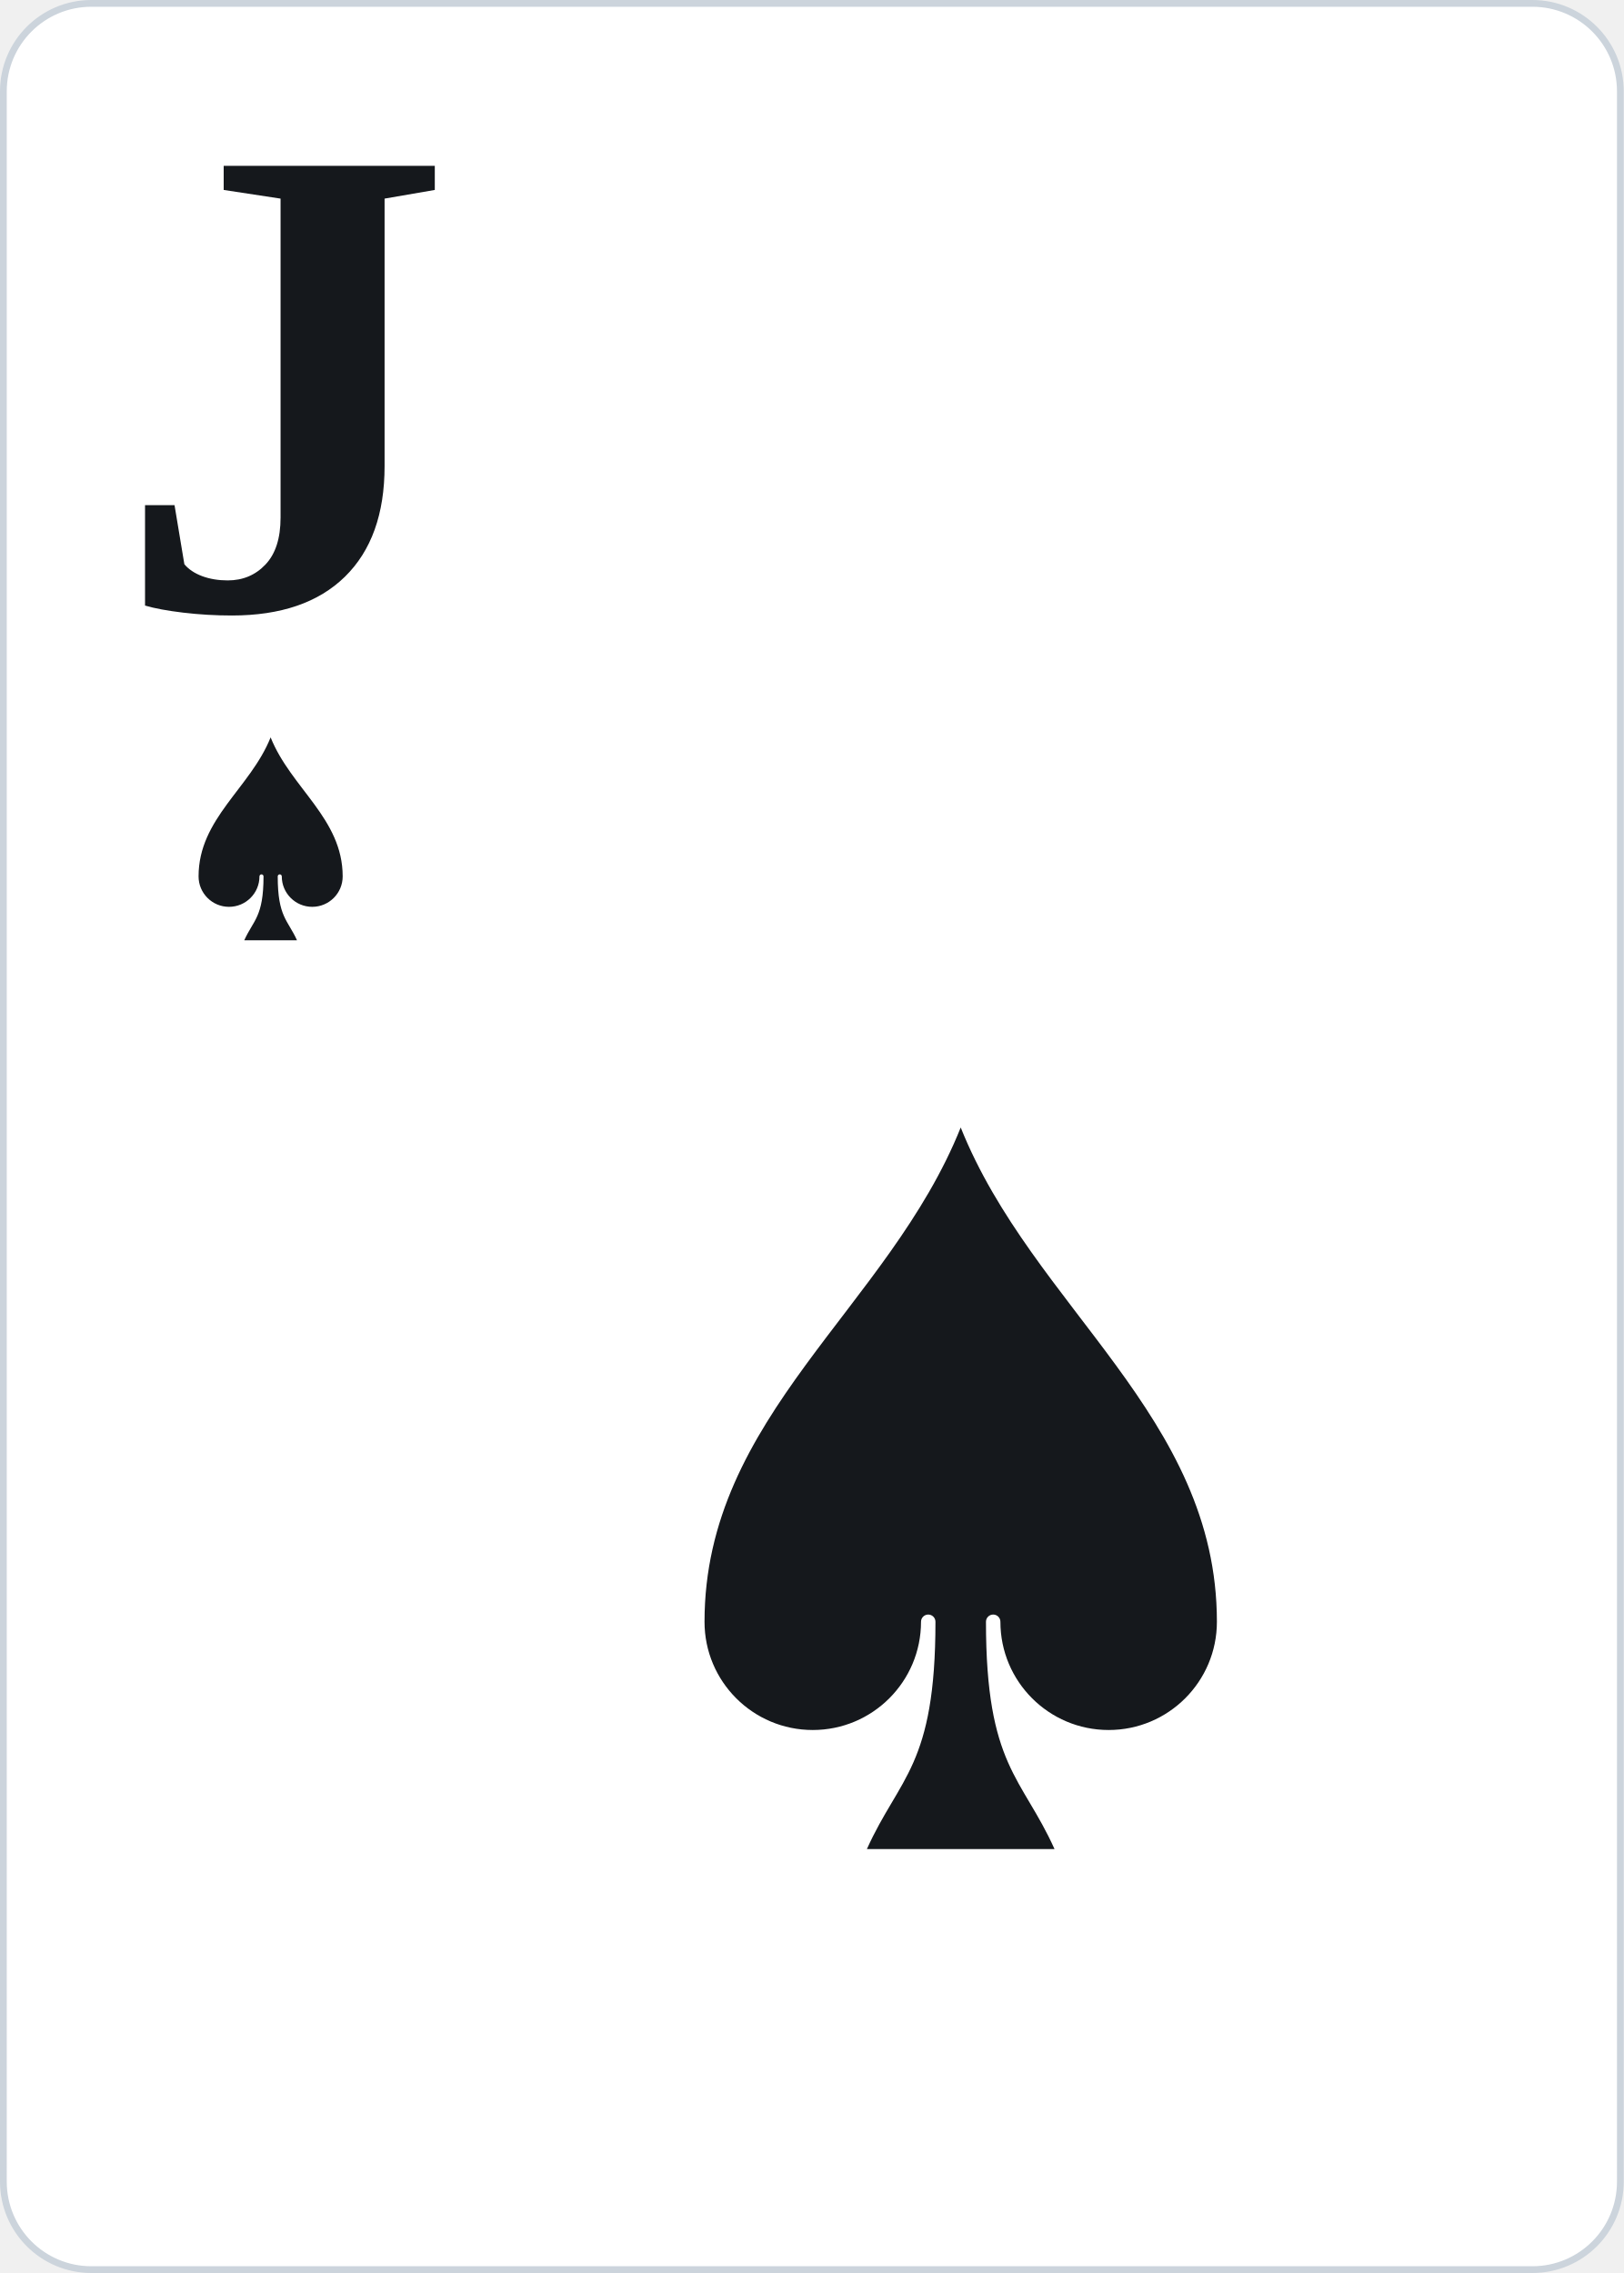
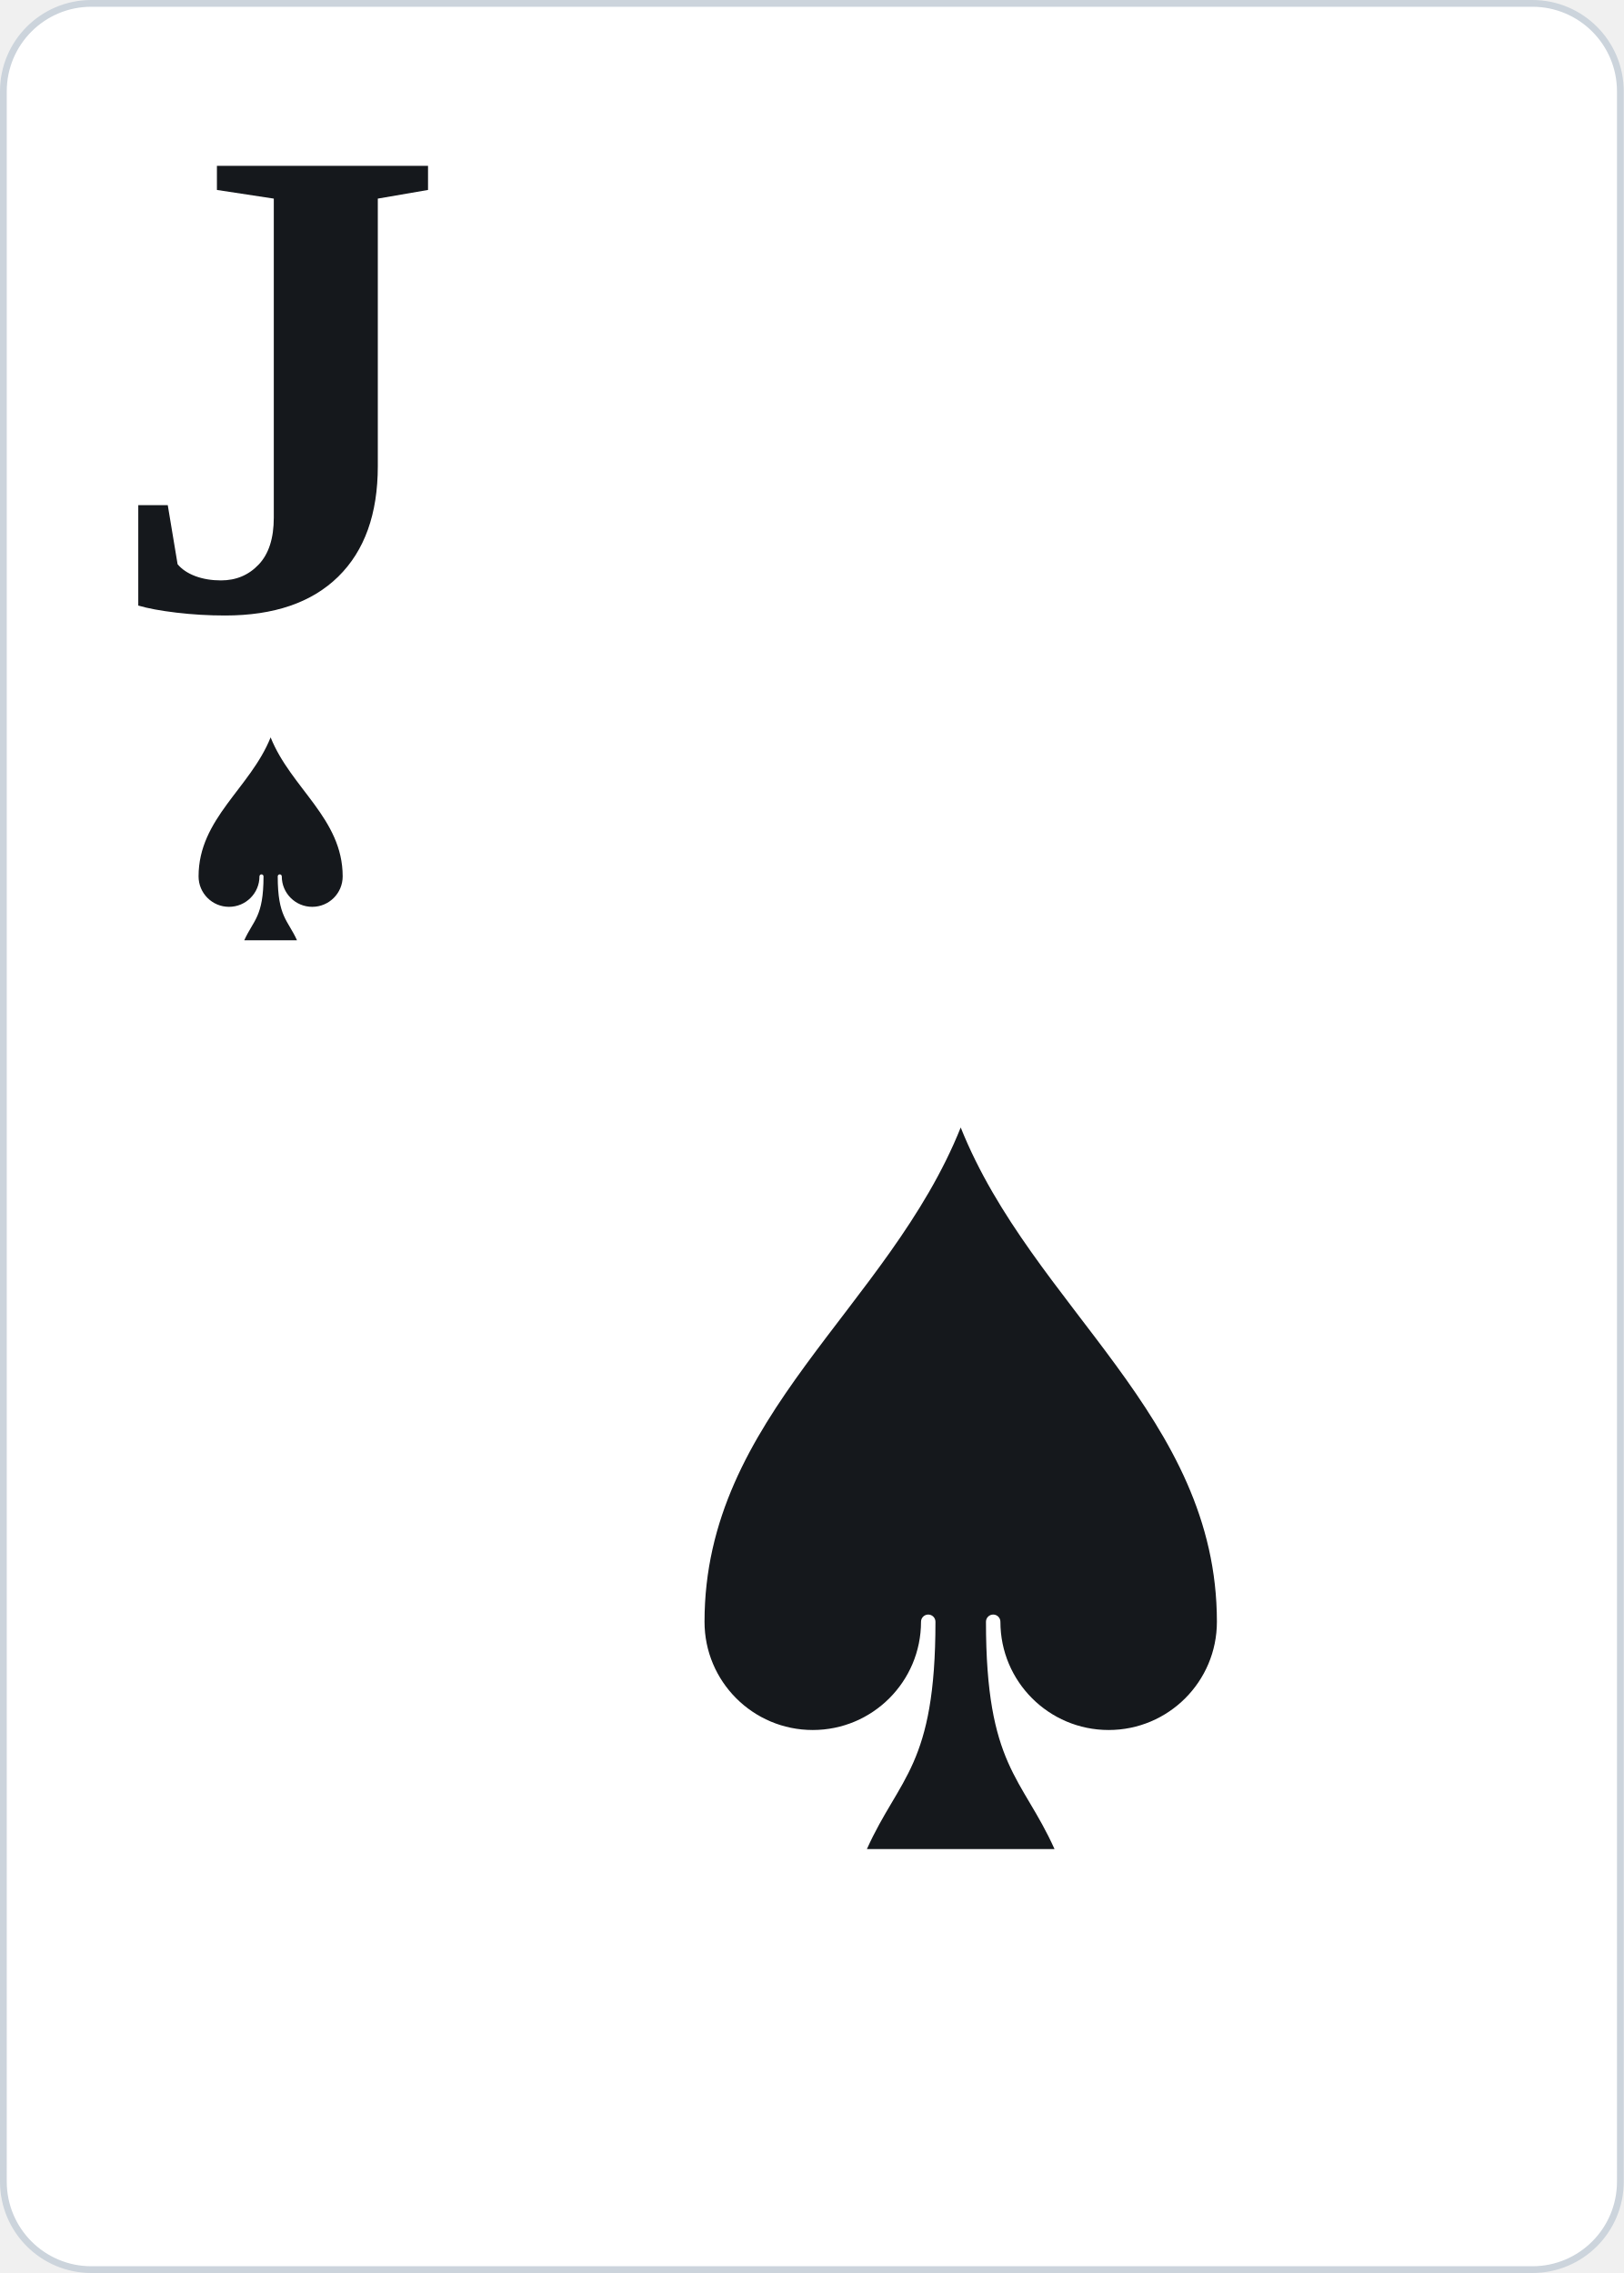
<svg xmlns="http://www.w3.org/2000/svg" xmlns:xlink="http://www.w3.org/1999/xlink" class="card" face="JS" width="2.5in" height="3.5in" viewBox="-120 -168 240 336">
  <defs>
    <symbol id="pS" viewBox="-600 -600 1200 1200">
      <path d="M0 -500C100 -250 355 -100 355 185A150 150 0 0 1 55 185A10 10 0 0 0 35 185C35 385 85 400 130 500L-130 500C-85 400 -35 385 -35 185A10 10 0 0 0 -55 185A150 150 0 0 1 -355 185C-355 -100 -100 -250 0 -500Z" fill="#15181c" />
    </symbol>
    <g id="iSJ">
-       <text x="-78" y="-78" font-family="Georgia,'Times New Roman',Times,serif" font-size="100" font-weight="700" text-anchor="middle" textLength="46" lengthAdjust="spacingAndGlyphs" fill="#15181c">J</text>
+       <text x="-104" y="-78" font-family="Georgia,'Times New Roman',Times,serif" font-size="100" font-weight="700" text-anchor="start" textLength="46" lengthAdjust="spacingAndGlyphs" fill="#15181c">J</text>
      <use xlink:href="#pS" x="-98" y="-62" width="36" height="36" />
    </g>
  </defs>
  <rect x="-119.5" y="-167.5" width="239" height="335" rx="13" ry="13" fill="#ffffff" stroke="#ccd4dc" />
  <use xlink:href="#iSJ" />
  <use xlink:href="#pS" x="-42" y="-12" width="128" height="128" />
</svg>
